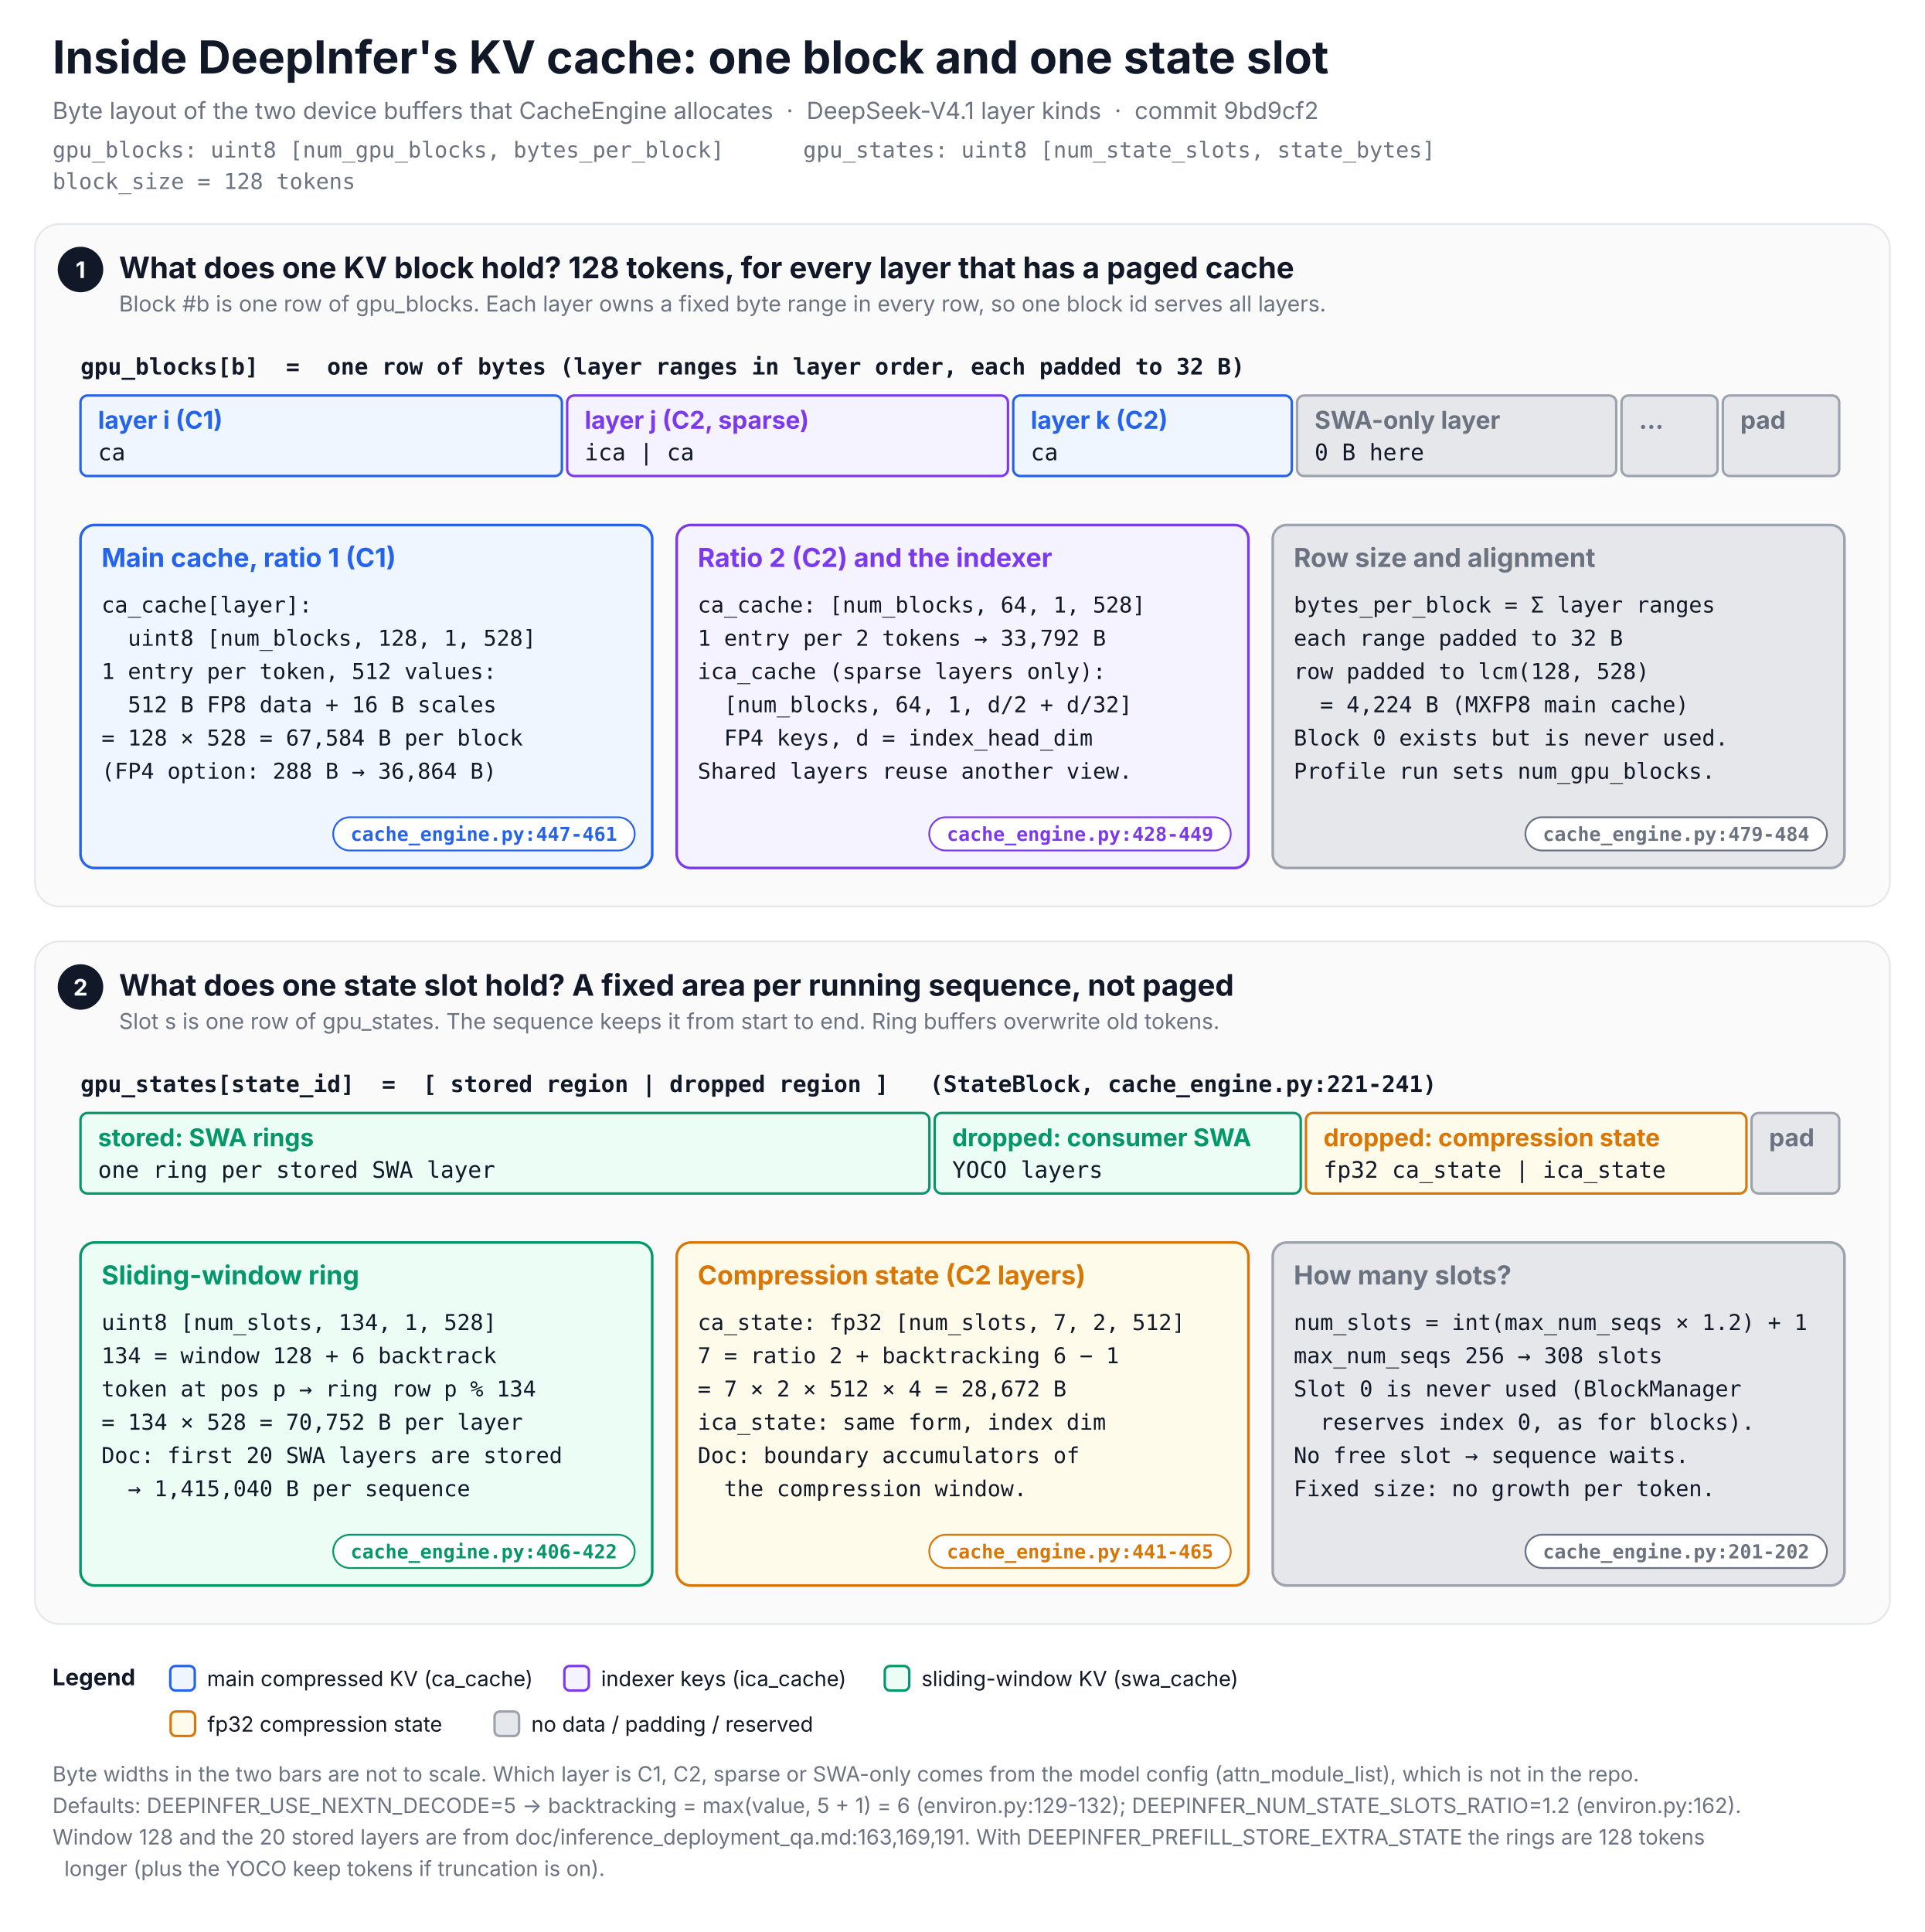
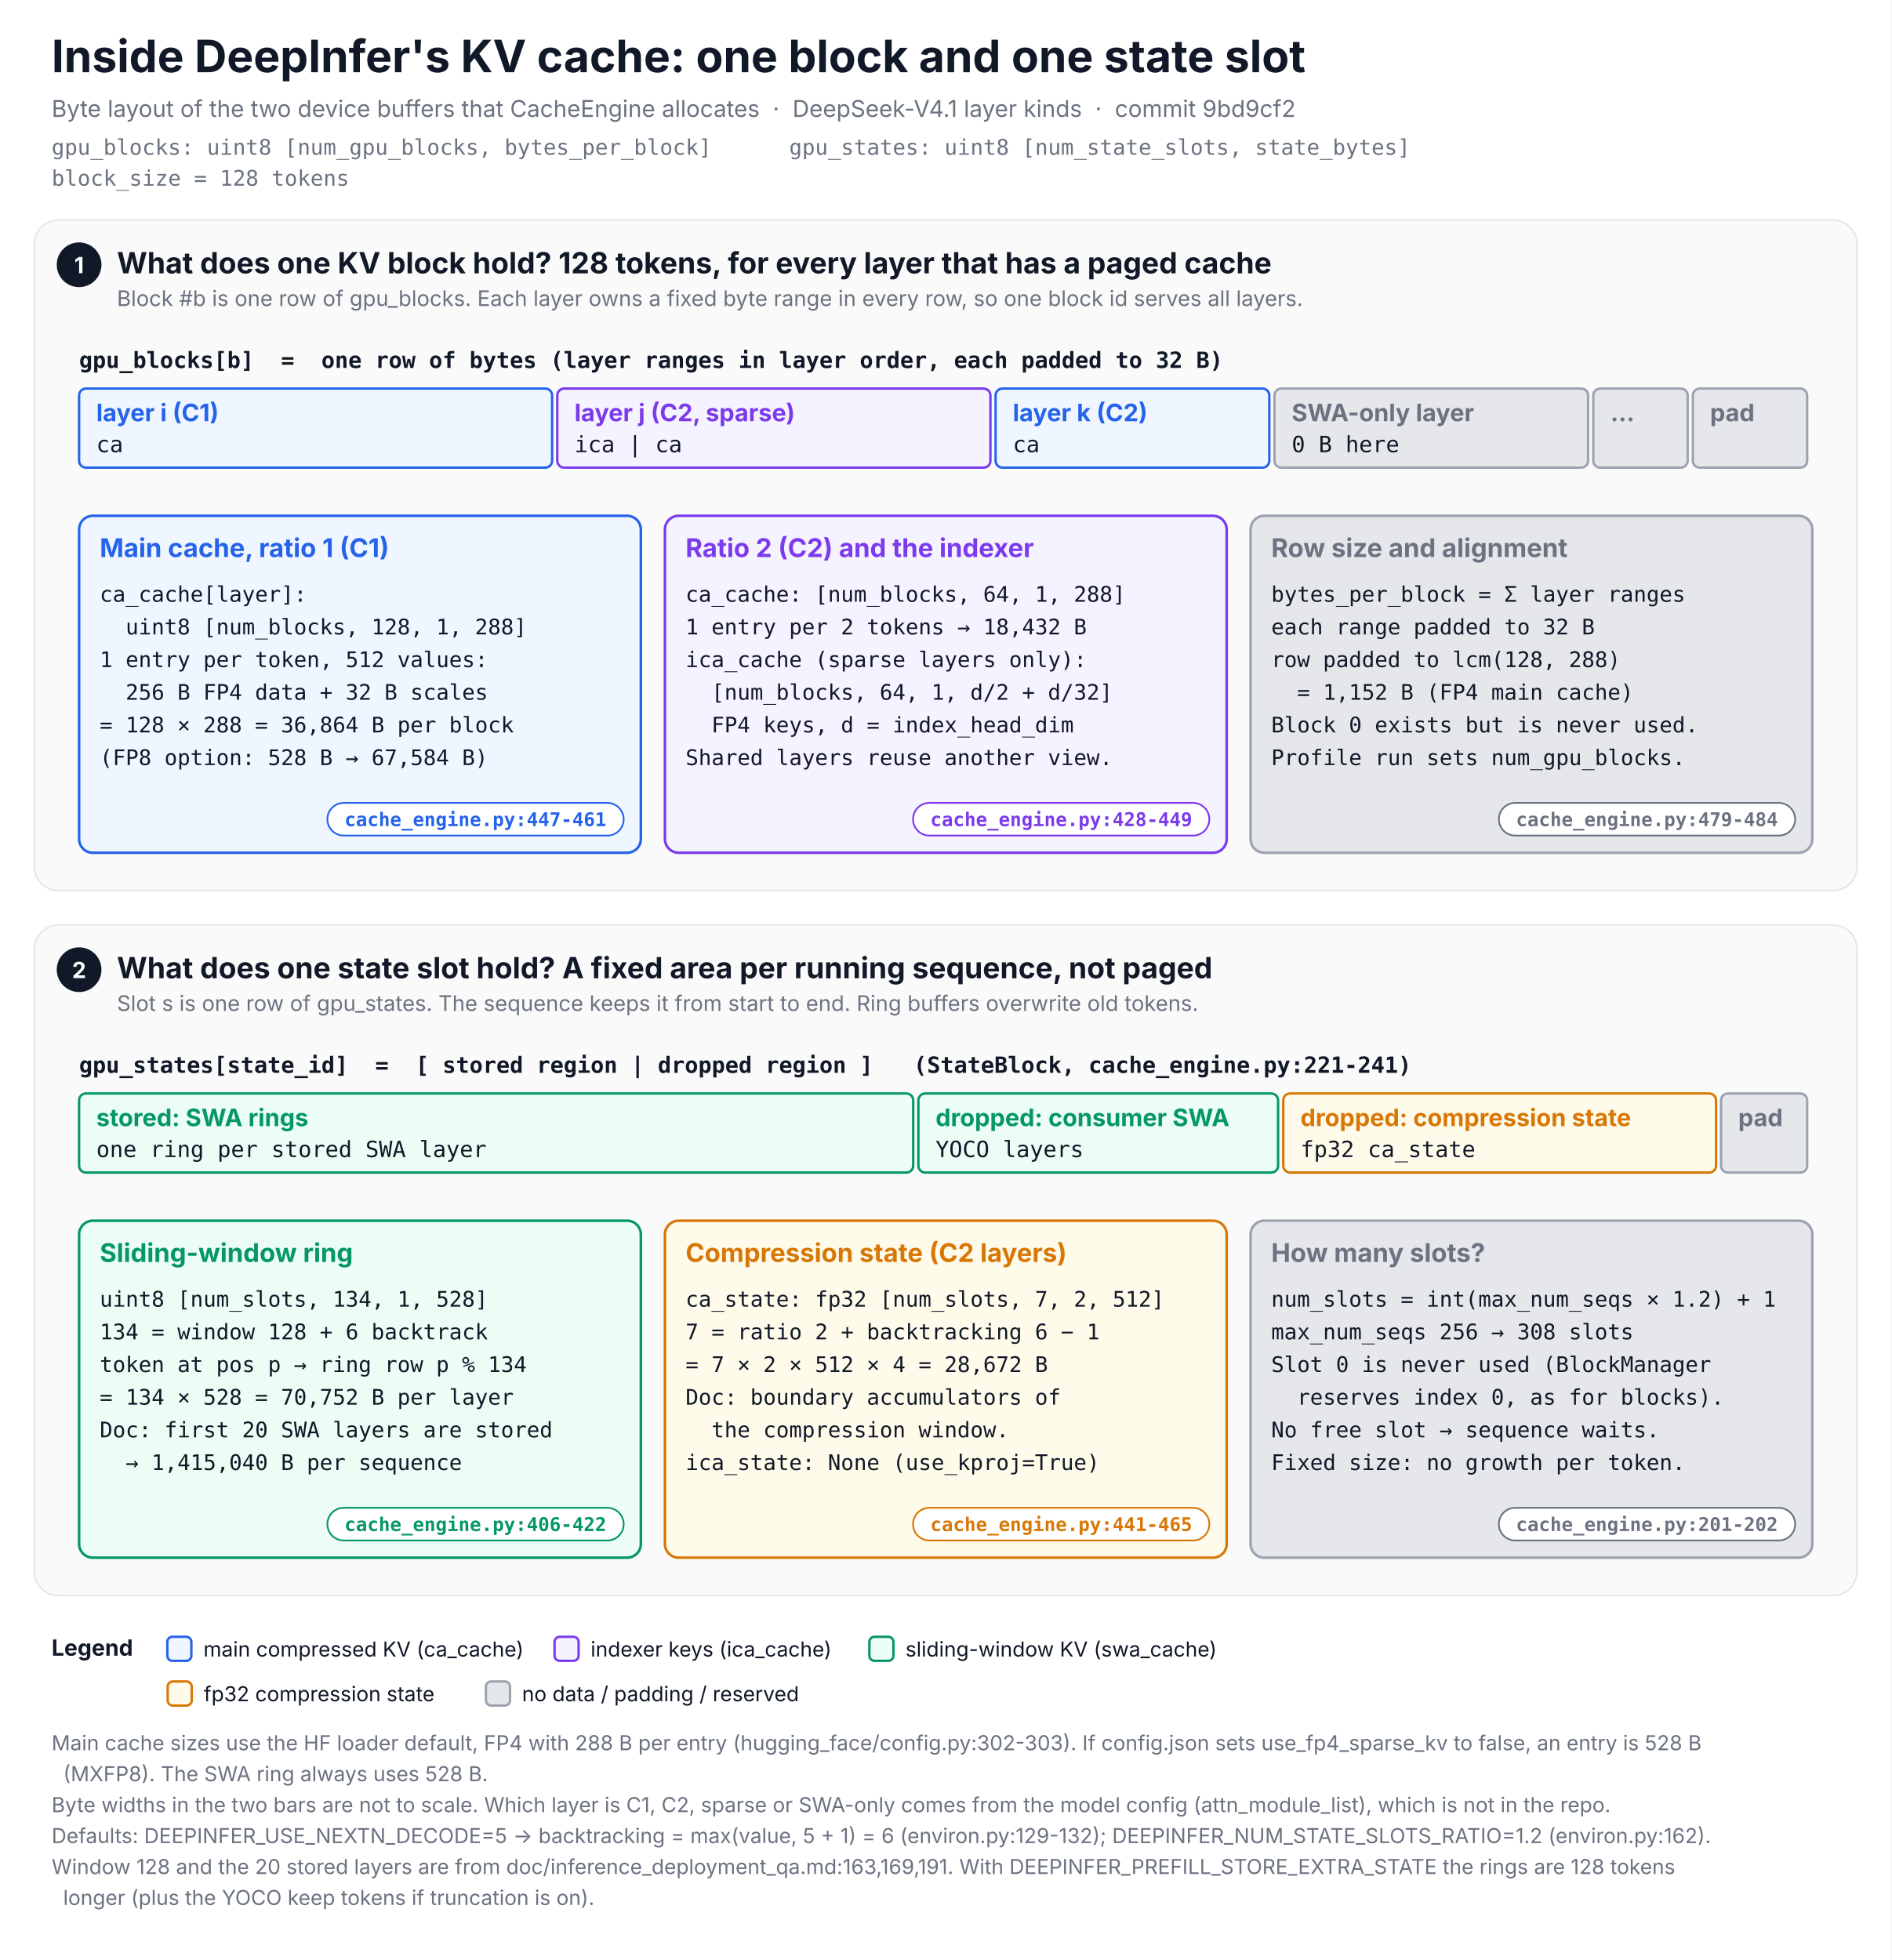
- <svg xmlns="http://www.w3.org/2000/svg" width="1100" height="1104" viewBox="0 0 1100 1104">
+ <svg xmlns="http://www.w3.org/2000/svg" width="1100" height="1140" viewBox="0 0 1100 1140">
  <defs />
-   <rect width="1100" height="1104" fill="#ffffff" />
+   <rect width="1100" height="1140" fill="#ffffff" />
  <text x="30.0" y="42.0" font-family="Inter,Segoe UI,Helvetica,Arial,sans-serif" font-size="26" fill="#111827" font-weight="bold" text-anchor="start" xml:space="preserve" style="white-space:pre">Inside DeepInfer's KV cache: one block and one state slot</text>
  <text x="30.0" y="68.0" font-family="Inter,Segoe UI,Helvetica,Arial,sans-serif" font-size="13.5" fill="#6b7280" font-weight="normal" text-anchor="start" xml:space="preserve" style="white-space:pre">Byte layout of the two device buffers that CacheEngine allocates  ·  DeepSeek-V4.1 layer kinds  ·  commit 9bd9cf2</text>
  <text x="30.0" y="90.0" font-family="ui-monospace,SFMono-Regular,Menlo,Consolas,monospace" font-size="12.5" fill="#6b7280" font-weight="normal" text-anchor="start" xml:space="preserve" style="white-space:pre">gpu_blocks: uint8 [num_gpu_blocks, bytes_per_block]      gpu_states: uint8 [num_state_slots, state_bytes]</text>
  <text x="30.0" y="108.0" font-family="ui-monospace,SFMono-Regular,Menlo,Consolas,monospace" font-size="12.5" fill="#6b7280" font-weight="normal" text-anchor="start" xml:space="preserve" style="white-space:pre">block_size = 128 tokens</text>
  <rect x="20.0" y="128.0" width="1060.0" height="390.0" rx="14" fill="#fafafa" fill-opacity="1.0" stroke="#e5e7eb" stroke-width="1" />
  <circle cx="46.0" cy="154.0" r="13" fill="#111827" />
  <text x="46.0" y="158.9" font-family="Inter,Segoe UI,Helvetica,Arial,sans-serif" font-size="13" fill="#fff" font-weight="bold" text-anchor="middle" xml:space="preserve" style="white-space:pre">1</text>
  <text x="68.0" y="159.0" font-family="Inter,Segoe UI,Helvetica,Arial,sans-serif" font-size="17" fill="#111827" font-weight="bold" text-anchor="start" xml:space="preserve" style="white-space:pre">What does one KV block hold? 128 tokens, for every layer that has a paged cache</text>
  <text x="68.0" y="178.0" font-family="Inter,Segoe UI,Helvetica,Arial,sans-serif" font-size="12.5" fill="#6b7280" font-weight="normal" text-anchor="start" xml:space="preserve" style="white-space:pre">Block #b is one row of gpu_blocks. Each layer owns a fixed byte range in every row, so one block id serves all layers.</text>
  <text x="46.0" y="214.0" font-family="ui-monospace,SFMono-Regular,Menlo,Consolas,monospace" font-size="13" fill="#111827" font-weight="bold" text-anchor="start" xml:space="preserve" style="white-space:pre">gpu_blocks[b]  =  one row of bytes (layer ranges in layer order, each padded to 32 B)</text>
  <rect x="46.0" y="226.0" width="275.1" height="46.0" rx="4" fill="#eff6ff" fill-opacity="1.0" stroke="#2563eb" stroke-width="1.4" />
  <text x="56.0" y="245.0" font-family="Inter,Segoe UI,Helvetica,Arial,sans-serif" font-size="14" fill="#2563eb" font-weight="bold" text-anchor="start" xml:space="preserve" style="white-space:pre">layer i (C1)</text>
  <text x="56.0" y="263.0" font-family="ui-monospace,SFMono-Regular,Menlo,Consolas,monospace" font-size="13" fill="#111827" font-weight="normal" text-anchor="start" xml:space="preserve" style="white-space:pre">ca</text>
  <rect x="324.1" y="226.0" width="251.9" height="46.0" rx="4" fill="#f5f3ff" fill-opacity="1.0" stroke="#7c3aed" stroke-width="1.4" />
  <text x="334.1" y="245.0" font-family="Inter,Segoe UI,Helvetica,Arial,sans-serif" font-size="14" fill="#7c3aed" font-weight="bold" text-anchor="start" xml:space="preserve" style="white-space:pre">layer j (C2, sparse)</text>
  <text x="334.1" y="263.0" font-family="ui-monospace,SFMono-Regular,Menlo,Consolas,monospace" font-size="13" fill="#111827" font-weight="normal" text-anchor="start" xml:space="preserve" style="white-space:pre">ica | ca</text>
  <rect x="579.0" y="226.0" width="159.2" height="46.0" rx="4" fill="#eff6ff" fill-opacity="1.0" stroke="#2563eb" stroke-width="1.4" />
  <text x="589.0" y="245.0" font-family="Inter,Segoe UI,Helvetica,Arial,sans-serif" font-size="14" fill="#2563eb" font-weight="bold" text-anchor="start" xml:space="preserve" style="white-space:pre">layer k (C2)</text>
  <text x="589.0" y="263.0" font-family="ui-monospace,SFMono-Regular,Menlo,Consolas,monospace" font-size="13" fill="#111827" font-weight="normal" text-anchor="start" xml:space="preserve" style="white-space:pre">ca</text>
  <rect x="741.2" y="226.0" width="182.4" height="46.0" rx="4" fill="#e5e7eb" fill-opacity="1.0" stroke="#9ca3af" stroke-width="1.4" />
  <text x="751.2" y="245.0" font-family="Inter,Segoe UI,Helvetica,Arial,sans-serif" font-size="14" fill="#6b7280" font-weight="bold" text-anchor="start" xml:space="preserve" style="white-space:pre">SWA-only layer</text>
  <text x="751.2" y="263.0" font-family="ui-monospace,SFMono-Regular,Menlo,Consolas,monospace" font-size="13" fill="#111827" font-weight="normal" text-anchor="start" xml:space="preserve" style="white-space:pre">0 B here</text>
  <rect x="926.6" y="226.0" width="54.9" height="46.0" rx="4" fill="#e5e7eb" fill-opacity="1.0" stroke="#9ca3af" stroke-width="1.4" />
  <text x="936.6" y="245.0" font-family="Inter,Segoe UI,Helvetica,Arial,sans-serif" font-size="14" fill="#6b7280" font-weight="bold" text-anchor="start" xml:space="preserve" style="white-space:pre">…</text>
  <rect x="984.5" y="226.0" width="66.5" height="46.0" rx="4" fill="#e5e7eb" fill-opacity="1.0" stroke="#9ca3af" stroke-width="1.4" />
  <text x="994.5" y="245.0" font-family="Inter,Segoe UI,Helvetica,Arial,sans-serif" font-size="14" fill="#6b7280" font-weight="bold" text-anchor="start" xml:space="preserve" style="white-space:pre">pad</text>
  <rect x="46.0" y="300.0" width="326.7" height="196.0" rx="8" fill="#eff6ff" fill-opacity="1.0" stroke="#2563eb" stroke-width="1.5" />
  <text x="58.0" y="324.0" font-family="Inter,Segoe UI,Helvetica,Arial,sans-serif" font-size="15" fill="#2563eb" font-weight="bold" text-anchor="start" xml:space="preserve" style="white-space:pre">Main cache, ratio 1 (C1)</text>
  <text x="58.0" y="350.0" font-family="ui-monospace,SFMono-Regular,Menlo,Consolas,monospace" font-size="12.5" fill="#111827" font-weight="normal" text-anchor="start" xml:space="preserve" style="white-space:pre">ca_cache[layer]:</text>
-   <text x="58.0" y="369.0" font-family="ui-monospace,SFMono-Regular,Menlo,Consolas,monospace" font-size="12.5" fill="#111827" font-weight="normal" text-anchor="start" xml:space="preserve" style="white-space:pre">  uint8 [num_blocks, 128, 1, 528]</text>
+   <text x="58.0" y="369.0" font-family="ui-monospace,SFMono-Regular,Menlo,Consolas,monospace" font-size="12.5" fill="#111827" font-weight="normal" text-anchor="start" xml:space="preserve" style="white-space:pre">  uint8 [num_blocks, 128, 1, 288]</text>
  <text x="58.0" y="388.0" font-family="ui-monospace,SFMono-Regular,Menlo,Consolas,monospace" font-size="12.5" fill="#111827" font-weight="normal" text-anchor="start" xml:space="preserve" style="white-space:pre">1 entry per token, 512 values:</text>
-   <text x="58.0" y="407.0" font-family="ui-monospace,SFMono-Regular,Menlo,Consolas,monospace" font-size="12.5" fill="#111827" font-weight="normal" text-anchor="start" xml:space="preserve" style="white-space:pre">  512 B FP8 data + 16 B scales</text>
-   <text x="58.0" y="426.0" font-family="ui-monospace,SFMono-Regular,Menlo,Consolas,monospace" font-size="12.5" fill="#111827" font-weight="normal" text-anchor="start" xml:space="preserve" style="white-space:pre">= 128 × 528 = 67,584 B per block</text>
-   <text x="58.0" y="445.0" font-family="ui-monospace,SFMono-Regular,Menlo,Consolas,monospace" font-size="12.5" fill="#111827" font-weight="normal" text-anchor="start" xml:space="preserve" style="white-space:pre">(FP4 option: 288 B → 36,864 B)</text>
+   <text x="58.0" y="407.0" font-family="ui-monospace,SFMono-Regular,Menlo,Consolas,monospace" font-size="12.5" fill="#111827" font-weight="normal" text-anchor="start" xml:space="preserve" style="white-space:pre">  256 B FP4 data + 32 B scales</text>
+   <text x="58.0" y="426.0" font-family="ui-monospace,SFMono-Regular,Menlo,Consolas,monospace" font-size="12.5" fill="#111827" font-weight="normal" text-anchor="start" xml:space="preserve" style="white-space:pre">= 128 × 288 = 36,864 B per block</text>
+   <text x="58.0" y="445.0" font-family="ui-monospace,SFMono-Regular,Menlo,Consolas,monospace" font-size="12.5" fill="#111827" font-weight="normal" text-anchor="start" xml:space="preserve" style="white-space:pre">(FP8 option: 528 B → 67,584 B)</text>
  <rect x="190.4" y="467.0" width="172.3" height="19.0" rx="9.5" fill="#ffffff" fill-opacity="1.0" stroke="#2563eb" stroke-width="1" />
  <text x="276.5" y="480.5" font-family="ui-monospace,SFMono-Regular,Menlo,Consolas,monospace" font-size="11" fill="#2563eb" font-weight="bold" text-anchor="middle" xml:space="preserve" style="white-space:pre">cache_engine.py:447-461</text>
  <rect x="386.7" y="300.0" width="326.7" height="196.0" rx="8" fill="#f5f3ff" fill-opacity="1.0" stroke="#7c3aed" stroke-width="1.5" />
  <text x="398.7" y="324.0" font-family="Inter,Segoe UI,Helvetica,Arial,sans-serif" font-size="15" fill="#7c3aed" font-weight="bold" text-anchor="start" xml:space="preserve" style="white-space:pre">Ratio 2 (C2) and the indexer</text>
-   <text x="398.7" y="350.0" font-family="ui-monospace,SFMono-Regular,Menlo,Consolas,monospace" font-size="12.5" fill="#111827" font-weight="normal" text-anchor="start" xml:space="preserve" style="white-space:pre">ca_cache: [num_blocks, 64, 1, 528]</text>
-   <text x="398.7" y="369.0" font-family="ui-monospace,SFMono-Regular,Menlo,Consolas,monospace" font-size="12.5" fill="#111827" font-weight="normal" text-anchor="start" xml:space="preserve" style="white-space:pre">1 entry per 2 tokens → 33,792 B</text>
+   <text x="398.7" y="350.0" font-family="ui-monospace,SFMono-Regular,Menlo,Consolas,monospace" font-size="12.5" fill="#111827" font-weight="normal" text-anchor="start" xml:space="preserve" style="white-space:pre">ca_cache: [num_blocks, 64, 1, 288]</text>
+   <text x="398.7" y="369.0" font-family="ui-monospace,SFMono-Regular,Menlo,Consolas,monospace" font-size="12.5" fill="#111827" font-weight="normal" text-anchor="start" xml:space="preserve" style="white-space:pre">1 entry per 2 tokens → 18,432 B</text>
  <text x="398.7" y="388.0" font-family="ui-monospace,SFMono-Regular,Menlo,Consolas,monospace" font-size="12.5" fill="#111827" font-weight="normal" text-anchor="start" xml:space="preserve" style="white-space:pre">ica_cache (sparse layers only):</text>
  <text x="398.7" y="407.0" font-family="ui-monospace,SFMono-Regular,Menlo,Consolas,monospace" font-size="12.5" fill="#111827" font-weight="normal" text-anchor="start" xml:space="preserve" style="white-space:pre">  [num_blocks, 64, 1, d/2 + d/32]</text>
  <text x="398.7" y="426.0" font-family="ui-monospace,SFMono-Regular,Menlo,Consolas,monospace" font-size="12.5" fill="#111827" font-weight="normal" text-anchor="start" xml:space="preserve" style="white-space:pre">  FP4 keys, d = index_head_dim</text>
  <text x="398.7" y="445.0" font-family="ui-monospace,SFMono-Regular,Menlo,Consolas,monospace" font-size="12.5" fill="#111827" font-weight="normal" text-anchor="start" xml:space="preserve" style="white-space:pre">Shared layers reuse another view.</text>
  <rect x="531.0" y="467.0" width="172.3" height="19.0" rx="9.5" fill="#ffffff" fill-opacity="1.0" stroke="#7c3aed" stroke-width="1" />
  <text x="617.2" y="480.5" font-family="ui-monospace,SFMono-Regular,Menlo,Consolas,monospace" font-size="11" fill="#7c3aed" font-weight="bold" text-anchor="middle" xml:space="preserve" style="white-space:pre">cache_engine.py:428-449</text>
  <rect x="727.3" y="300.0" width="326.7" height="196.0" rx="8" fill="#e5e7eb" fill-opacity="1.0" stroke="#9ca3af" stroke-width="1.5" />
  <text x="739.3" y="324.0" font-family="Inter,Segoe UI,Helvetica,Arial,sans-serif" font-size="15" fill="#6b7280" font-weight="bold" text-anchor="start" xml:space="preserve" style="white-space:pre">Row size and alignment</text>
  <text x="739.3" y="350.0" font-family="ui-monospace,SFMono-Regular,Menlo,Consolas,monospace" font-size="12.5" fill="#111827" font-weight="normal" text-anchor="start" xml:space="preserve" style="white-space:pre">bytes_per_block = Σ layer ranges</text>
  <text x="739.3" y="369.0" font-family="ui-monospace,SFMono-Regular,Menlo,Consolas,monospace" font-size="12.5" fill="#111827" font-weight="normal" text-anchor="start" xml:space="preserve" style="white-space:pre">each range padded to 32 B</text>
-   <text x="739.3" y="388.0" font-family="ui-monospace,SFMono-Regular,Menlo,Consolas,monospace" font-size="12.5" fill="#111827" font-weight="normal" text-anchor="start" xml:space="preserve" style="white-space:pre">row padded to lcm(128, 528)</text>
-   <text x="739.3" y="407.0" font-family="ui-monospace,SFMono-Regular,Menlo,Consolas,monospace" font-size="12.5" fill="#111827" font-weight="normal" text-anchor="start" xml:space="preserve" style="white-space:pre">  = 4,224 B (MXFP8 main cache)</text>
+   <text x="739.3" y="388.0" font-family="ui-monospace,SFMono-Regular,Menlo,Consolas,monospace" font-size="12.5" fill="#111827" font-weight="normal" text-anchor="start" xml:space="preserve" style="white-space:pre">row padded to lcm(128, 288)</text>
+   <text x="739.3" y="407.0" font-family="ui-monospace,SFMono-Regular,Menlo,Consolas,monospace" font-size="12.5" fill="#111827" font-weight="normal" text-anchor="start" xml:space="preserve" style="white-space:pre">  = 1,152 B (FP4 main cache)</text>
  <text x="739.3" y="426.0" font-family="ui-monospace,SFMono-Regular,Menlo,Consolas,monospace" font-size="12.5" fill="#111827" font-weight="normal" text-anchor="start" xml:space="preserve" style="white-space:pre">Block 0 exists but is never used.</text>
  <text x="739.3" y="445.0" font-family="ui-monospace,SFMono-Regular,Menlo,Consolas,monospace" font-size="12.5" fill="#111827" font-weight="normal" text-anchor="start" xml:space="preserve" style="white-space:pre">Profile run sets num_gpu_blocks.</text>
  <rect x="871.7" y="467.0" width="172.3" height="19.0" rx="9.5" fill="#ffffff" fill-opacity="1.0" stroke="#6b7280" stroke-width="1" />
  <text x="957.8" y="480.5" font-family="ui-monospace,SFMono-Regular,Menlo,Consolas,monospace" font-size="11" fill="#6b7280" font-weight="bold" text-anchor="middle" xml:space="preserve" style="white-space:pre">cache_engine.py:479-484</text>
  <rect x="20.0" y="538.0" width="1060.0" height="390.0" rx="14" fill="#fafafa" fill-opacity="1.0" stroke="#e5e7eb" stroke-width="1" />
  <circle cx="46.0" cy="564.0" r="13" fill="#111827" />
  <text x="46.0" y="568.9" font-family="Inter,Segoe UI,Helvetica,Arial,sans-serif" font-size="13" fill="#fff" font-weight="bold" text-anchor="middle" xml:space="preserve" style="white-space:pre">2</text>
  <text x="68.0" y="569.0" font-family="Inter,Segoe UI,Helvetica,Arial,sans-serif" font-size="17" fill="#111827" font-weight="bold" text-anchor="start" xml:space="preserve" style="white-space:pre">What does one state slot hold? A fixed area per running sequence, not paged</text>
  <text x="68.0" y="588.0" font-family="Inter,Segoe UI,Helvetica,Arial,sans-serif" font-size="12.5" fill="#6b7280" font-weight="normal" text-anchor="start" xml:space="preserve" style="white-space:pre">Slot s is one row of gpu_states. The sequence keeps it from start to end. Ring buffers overwrite old tokens.</text>
  <text x="46.0" y="624.0" font-family="ui-monospace,SFMono-Regular,Menlo,Consolas,monospace" font-size="13" fill="#111827" font-weight="bold" text-anchor="start" xml:space="preserve" style="white-space:pre">gpu_states[state_id]  =  [ stored region | dropped region ]   (StateBlock, cache_engine.py:221-241)</text>
  <rect x="46.0" y="636.0" width="485.1" height="46.0" rx="4" fill="#ecfdf5" fill-opacity="1.0" stroke="#059669" stroke-width="1.4" />
  <text x="56.0" y="655.0" font-family="Inter,Segoe UI,Helvetica,Arial,sans-serif" font-size="14" fill="#059669" font-weight="bold" text-anchor="start" xml:space="preserve" style="white-space:pre">stored: SWA rings</text>
  <text x="56.0" y="673.0" font-family="ui-monospace,SFMono-Regular,Menlo,Consolas,monospace" font-size="13" fill="#111827" font-weight="normal" text-anchor="start" xml:space="preserve" style="white-space:pre">one ring per stored SWA layer</text>
  <rect x="534.1" y="636.0" width="209.2" height="46.0" rx="4" fill="#ecfdf5" fill-opacity="1.0" stroke="#059669" stroke-width="1.4" />
  <text x="544.1" y="655.0" font-family="Inter,Segoe UI,Helvetica,Arial,sans-serif" font-size="14" fill="#059669" font-weight="bold" text-anchor="start" xml:space="preserve" style="white-space:pre">dropped: consumer SWA</text>
  <text x="544.1" y="673.0" font-family="ui-monospace,SFMono-Regular,Menlo,Consolas,monospace" font-size="13" fill="#111827" font-weight="normal" text-anchor="start" xml:space="preserve" style="white-space:pre">YOCO layers</text>
  <rect x="746.3" y="636.0" width="251.7" height="46.0" rx="4" fill="#fffbeb" fill-opacity="1.0" stroke="#d97706" stroke-width="1.4" />
  <text x="756.3" y="655.0" font-family="Inter,Segoe UI,Helvetica,Arial,sans-serif" font-size="14" fill="#d97706" font-weight="bold" text-anchor="start" xml:space="preserve" style="white-space:pre">dropped: compression state</text>
-   <text x="756.3" y="673.0" font-family="ui-monospace,SFMono-Regular,Menlo,Consolas,monospace" font-size="13" fill="#111827" font-weight="normal" text-anchor="start" xml:space="preserve" style="white-space:pre">fp32 ca_state | ica_state</text>
+   <text x="756.3" y="673.0" font-family="ui-monospace,SFMono-Regular,Menlo,Consolas,monospace" font-size="13" fill="#111827" font-weight="normal" text-anchor="start" xml:space="preserve" style="white-space:pre">fp32 ca_state</text>
  <rect x="1000.9" y="636.0" width="50.1" height="46.0" rx="4" fill="#e5e7eb" fill-opacity="1.0" stroke="#9ca3af" stroke-width="1.4" />
  <text x="1010.9" y="655.0" font-family="Inter,Segoe UI,Helvetica,Arial,sans-serif" font-size="14" fill="#6b7280" font-weight="bold" text-anchor="start" xml:space="preserve" style="white-space:pre">pad</text>
  <rect x="46.0" y="710.0" width="326.7" height="196.0" rx="8" fill="#ecfdf5" fill-opacity="1.0" stroke="#059669" stroke-width="1.5" />
  <text x="58.0" y="734.0" font-family="Inter,Segoe UI,Helvetica,Arial,sans-serif" font-size="15" fill="#059669" font-weight="bold" text-anchor="start" xml:space="preserve" style="white-space:pre">Sliding-window ring</text>
  <text x="58.0" y="760.0" font-family="ui-monospace,SFMono-Regular,Menlo,Consolas,monospace" font-size="12.5" fill="#111827" font-weight="normal" text-anchor="start" xml:space="preserve" style="white-space:pre">uint8 [num_slots, 134, 1, 528]</text>
  <text x="58.0" y="779.0" font-family="ui-monospace,SFMono-Regular,Menlo,Consolas,monospace" font-size="12.5" fill="#111827" font-weight="normal" text-anchor="start" xml:space="preserve" style="white-space:pre">134 = window 128 + 6 backtrack</text>
  <text x="58.0" y="798.0" font-family="ui-monospace,SFMono-Regular,Menlo,Consolas,monospace" font-size="12.5" fill="#111827" font-weight="normal" text-anchor="start" xml:space="preserve" style="white-space:pre">token at pos p → ring row p % 134</text>
  <text x="58.0" y="817.0" font-family="ui-monospace,SFMono-Regular,Menlo,Consolas,monospace" font-size="12.5" fill="#111827" font-weight="normal" text-anchor="start" xml:space="preserve" style="white-space:pre">= 134 × 528 = 70,752 B per layer</text>
  <text x="58.0" y="836.0" font-family="ui-monospace,SFMono-Regular,Menlo,Consolas,monospace" font-size="12.5" fill="#111827" font-weight="normal" text-anchor="start" xml:space="preserve" style="white-space:pre">Doc: first 20 SWA layers are stored</text>
  <text x="58.0" y="855.0" font-family="ui-monospace,SFMono-Regular,Menlo,Consolas,monospace" font-size="12.5" fill="#111827" font-weight="normal" text-anchor="start" xml:space="preserve" style="white-space:pre">  → 1,415,040 B per sequence</text>
  <rect x="190.4" y="877.0" width="172.3" height="19.0" rx="9.5" fill="#ffffff" fill-opacity="1.0" stroke="#059669" stroke-width="1" />
  <text x="276.5" y="890.5" font-family="ui-monospace,SFMono-Regular,Menlo,Consolas,monospace" font-size="11" fill="#059669" font-weight="bold" text-anchor="middle" xml:space="preserve" style="white-space:pre">cache_engine.py:406-422</text>
  <rect x="386.7" y="710.0" width="326.7" height="196.0" rx="8" fill="#fffbeb" fill-opacity="1.0" stroke="#d97706" stroke-width="1.5" />
  <text x="398.7" y="734.0" font-family="Inter,Segoe UI,Helvetica,Arial,sans-serif" font-size="15" fill="#d97706" font-weight="bold" text-anchor="start" xml:space="preserve" style="white-space:pre">Compression state (C2 layers)</text>
  <text x="398.7" y="760.0" font-family="ui-monospace,SFMono-Regular,Menlo,Consolas,monospace" font-size="12.5" fill="#111827" font-weight="normal" text-anchor="start" xml:space="preserve" style="white-space:pre">ca_state: fp32 [num_slots, 7, 2, 512]</text>
  <text x="398.7" y="779.0" font-family="ui-monospace,SFMono-Regular,Menlo,Consolas,monospace" font-size="12.5" fill="#111827" font-weight="normal" text-anchor="start" xml:space="preserve" style="white-space:pre">7 = ratio 2 + backtracking 6 − 1</text>
  <text x="398.7" y="798.0" font-family="ui-monospace,SFMono-Regular,Menlo,Consolas,monospace" font-size="12.5" fill="#111827" font-weight="normal" text-anchor="start" xml:space="preserve" style="white-space:pre">= 7 × 2 × 512 × 4 = 28,672 B</text>
-   <text x="398.7" y="817.0" font-family="ui-monospace,SFMono-Regular,Menlo,Consolas,monospace" font-size="12.5" fill="#111827" font-weight="normal" text-anchor="start" xml:space="preserve" style="white-space:pre">ica_state: same form, index dim</text>
-   <text x="398.7" y="836.0" font-family="ui-monospace,SFMono-Regular,Menlo,Consolas,monospace" font-size="12.5" fill="#111827" font-weight="normal" text-anchor="start" xml:space="preserve" style="white-space:pre">Doc: boundary accumulators of</text>
-   <text x="398.7" y="855.0" font-family="ui-monospace,SFMono-Regular,Menlo,Consolas,monospace" font-size="12.5" fill="#111827" font-weight="normal" text-anchor="start" xml:space="preserve" style="white-space:pre">  the compression window.</text>
+   <text x="398.7" y="817.0" font-family="ui-monospace,SFMono-Regular,Menlo,Consolas,monospace" font-size="12.5" fill="#111827" font-weight="normal" text-anchor="start" xml:space="preserve" style="white-space:pre">Doc: boundary accumulators of</text>
+   <text x="398.7" y="836.0" font-family="ui-monospace,SFMono-Regular,Menlo,Consolas,monospace" font-size="12.5" fill="#111827" font-weight="normal" text-anchor="start" xml:space="preserve" style="white-space:pre">  the compression window.</text>
+   <text x="398.7" y="855.0" font-family="ui-monospace,SFMono-Regular,Menlo,Consolas,monospace" font-size="12.5" fill="#111827" font-weight="normal" text-anchor="start" xml:space="preserve" style="white-space:pre">ica_state: None (use_kproj=True)</text>
  <rect x="531.0" y="877.0" width="172.3" height="19.0" rx="9.5" fill="#ffffff" fill-opacity="1.0" stroke="#d97706" stroke-width="1" />
  <text x="617.2" y="890.5" font-family="ui-monospace,SFMono-Regular,Menlo,Consolas,monospace" font-size="11" fill="#d97706" font-weight="bold" text-anchor="middle" xml:space="preserve" style="white-space:pre">cache_engine.py:441-465</text>
  <rect x="727.3" y="710.0" width="326.7" height="196.0" rx="8" fill="#e5e7eb" fill-opacity="1.0" stroke="#9ca3af" stroke-width="1.5" />
  <text x="739.3" y="734.0" font-family="Inter,Segoe UI,Helvetica,Arial,sans-serif" font-size="15" fill="#6b7280" font-weight="bold" text-anchor="start" xml:space="preserve" style="white-space:pre">How many slots?</text>
  <text x="739.3" y="760.0" font-family="ui-monospace,SFMono-Regular,Menlo,Consolas,monospace" font-size="12.5" fill="#111827" font-weight="normal" text-anchor="start" xml:space="preserve" style="white-space:pre">num_slots = int(max_num_seqs × 1.2) + 1</text>
  <text x="739.3" y="779.0" font-family="ui-monospace,SFMono-Regular,Menlo,Consolas,monospace" font-size="12.5" fill="#111827" font-weight="normal" text-anchor="start" xml:space="preserve" style="white-space:pre">max_num_seqs 256 → 308 slots</text>
  <text x="739.3" y="798.0" font-family="ui-monospace,SFMono-Regular,Menlo,Consolas,monospace" font-size="12.5" fill="#111827" font-weight="normal" text-anchor="start" xml:space="preserve" style="white-space:pre">Slot 0 is never used (BlockManager</text>
  <text x="739.3" y="817.0" font-family="ui-monospace,SFMono-Regular,Menlo,Consolas,monospace" font-size="12.5" fill="#111827" font-weight="normal" text-anchor="start" xml:space="preserve" style="white-space:pre">  reserves index 0, as for blocks).</text>
  <text x="739.3" y="836.0" font-family="ui-monospace,SFMono-Regular,Menlo,Consolas,monospace" font-size="12.5" fill="#111827" font-weight="normal" text-anchor="start" xml:space="preserve" style="white-space:pre">No free slot → sequence waits.</text>
  <text x="739.3" y="855.0" font-family="ui-monospace,SFMono-Regular,Menlo,Consolas,monospace" font-size="12.5" fill="#111827" font-weight="normal" text-anchor="start" xml:space="preserve" style="white-space:pre">Fixed size: no growth per token.</text>
  <rect x="871.7" y="877.0" width="172.3" height="19.0" rx="9.5" fill="#ffffff" fill-opacity="1.0" stroke="#6b7280" stroke-width="1" />
  <text x="957.8" y="890.5" font-family="ui-monospace,SFMono-Regular,Menlo,Consolas,monospace" font-size="11" fill="#6b7280" font-weight="bold" text-anchor="middle" xml:space="preserve" style="white-space:pre">cache_engine.py:201-202</text>
  <text x="30.0" y="963.0" font-family="Inter,Segoe UI,Helvetica,Arial,sans-serif" font-size="13" fill="#111827" font-weight="bold" text-anchor="start" xml:space="preserve" style="white-space:pre">Legend</text>
  <rect x="97.3" y="952.0" width="14.0" height="14.0" rx="3" fill="#eff6ff" fill-opacity="1.0" stroke="#2563eb" stroke-width="1.4" />
  <text x="118.3" y="963.5" font-family="Inter,Segoe UI,Helvetica,Arial,sans-serif" font-size="12" fill="#111827" font-weight="normal" text-anchor="start" xml:space="preserve" style="white-space:pre">main compressed KV (ca_cache)</text>
  <rect x="322.5" y="952.0" width="14.0" height="14.0" rx="3" fill="#f5f3ff" fill-opacity="1.0" stroke="#7c3aed" stroke-width="1.4" />
  <text x="343.5" y="963.5" font-family="Inter,Segoe UI,Helvetica,Arial,sans-serif" font-size="12" fill="#111827" font-weight="normal" text-anchor="start" xml:space="preserve" style="white-space:pre">indexer keys (ica_cache)</text>
  <rect x="505.6" y="952.0" width="14.0" height="14.0" rx="3" fill="#ecfdf5" fill-opacity="1.0" stroke="#059669" stroke-width="1.4" />
  <text x="526.6" y="963.5" font-family="Inter,Segoe UI,Helvetica,Arial,sans-serif" font-size="12" fill="#111827" font-weight="normal" text-anchor="start" xml:space="preserve" style="white-space:pre">sliding-window KV (swa_cache)</text>
  <text x="30.0" y="989.0" font-family="Inter,Segoe UI,Helvetica,Arial,sans-serif" font-size="13" fill="#111827" font-weight="bold" text-anchor="start" xml:space="preserve" style="white-space:pre">           </text>
  <rect x="97.5" y="978.0" width="14.0" height="14.0" rx="3" fill="#fffbeb" fill-opacity="1.0" stroke="#d97706" stroke-width="1.4" />
  <text x="118.5" y="989.5" font-family="Inter,Segoe UI,Helvetica,Arial,sans-serif" font-size="12" fill="#111827" font-weight="normal" text-anchor="start" xml:space="preserve" style="white-space:pre">fp32 compression state</text>
  <rect x="282.6" y="978.0" width="14.0" height="14.0" rx="3" fill="#e5e7eb" fill-opacity="1.0" stroke="#9ca3af" stroke-width="1.4" />
  <text x="303.6" y="989.5" font-family="Inter,Segoe UI,Helvetica,Arial,sans-serif" font-size="12" fill="#111827" font-weight="normal" text-anchor="start" xml:space="preserve" style="white-space:pre">no data / padding / reserved</text>
-   <text x="30.0" y="1018.0" font-family="Inter,Segoe UI,Helvetica,Arial,sans-serif" font-size="12" fill="#6b7280" font-weight="normal" text-anchor="start" xml:space="preserve" style="white-space:pre">Byte widths in the two bars are not to scale. Which layer is C1, C2, sparse or SWA-only comes from the model config (attn_module_list), which is not in the repo.</text>
-   <text x="30.0" y="1036.0" font-family="Inter,Segoe UI,Helvetica,Arial,sans-serif" font-size="12" fill="#6b7280" font-weight="normal" text-anchor="start" xml:space="preserve" style="white-space:pre">Defaults: DEEPINFER_USE_NEXTN_DECODE=5 → backtracking = max(value, 5 + 1) = 6 (environ.py:129-132); DEEPINFER_NUM_STATE_SLOTS_RATIO=1.2 (environ.py:162).</text>
-   <text x="30.0" y="1054.0" font-family="Inter,Segoe UI,Helvetica,Arial,sans-serif" font-size="12" fill="#6b7280" font-weight="normal" text-anchor="start" xml:space="preserve" style="white-space:pre">Window 128 and the 20 stored layers are from doc/inference_deployment_qa.md:163,169,191. With DEEPINFER_PREFILL_STORE_EXTRA_STATE the rings are 128 tokens</text>
-   <text x="30.0" y="1072.0" font-family="Inter,Segoe UI,Helvetica,Arial,sans-serif" font-size="12" fill="#6b7280" font-weight="normal" text-anchor="start" xml:space="preserve" style="white-space:pre">  longer (plus the YOCO keep tokens if truncation is on).</text>
+   <text x="30.0" y="1018.0" font-family="Inter,Segoe UI,Helvetica,Arial,sans-serif" font-size="12" fill="#6b7280" font-weight="normal" text-anchor="start" xml:space="preserve" style="white-space:pre">Main cache sizes use the HF loader default, FP4 with 288 B per entry (hugging_face/config.py:302-303). If config.json sets use_fp4_sparse_kv to false, an entry is 528 B</text>
+   <text x="30.0" y="1036.0" font-family="Inter,Segoe UI,Helvetica,Arial,sans-serif" font-size="12" fill="#6b7280" font-weight="normal" text-anchor="start" xml:space="preserve" style="white-space:pre">  (MXFP8). The SWA ring always uses 528 B.</text>
+   <text x="30.0" y="1054.0" font-family="Inter,Segoe UI,Helvetica,Arial,sans-serif" font-size="12" fill="#6b7280" font-weight="normal" text-anchor="start" xml:space="preserve" style="white-space:pre">Byte widths in the two bars are not to scale. Which layer is C1, C2, sparse or SWA-only comes from the model config (attn_module_list), which is not in the repo.</text>
+   <text x="30.0" y="1072.0" font-family="Inter,Segoe UI,Helvetica,Arial,sans-serif" font-size="12" fill="#6b7280" font-weight="normal" text-anchor="start" xml:space="preserve" style="white-space:pre">Defaults: DEEPINFER_USE_NEXTN_DECODE=5 → backtracking = max(value, 5 + 1) = 6 (environ.py:129-132); DEEPINFER_NUM_STATE_SLOTS_RATIO=1.2 (environ.py:162).</text>
+   <text x="30.0" y="1090.0" font-family="Inter,Segoe UI,Helvetica,Arial,sans-serif" font-size="12" fill="#6b7280" font-weight="normal" text-anchor="start" xml:space="preserve" style="white-space:pre">Window 128 and the 20 stored layers are from doc/inference_deployment_qa.md:163,169,191. With DEEPINFER_PREFILL_STORE_EXTRA_STATE the rings are 128 tokens</text>
+   <text x="30.0" y="1108.0" font-family="Inter,Segoe UI,Helvetica,Arial,sans-serif" font-size="12" fill="#6b7280" font-weight="normal" text-anchor="start" xml:space="preserve" style="white-space:pre">  longer (plus the YOCO keep tokens if truncation is on).</text>
</svg>
